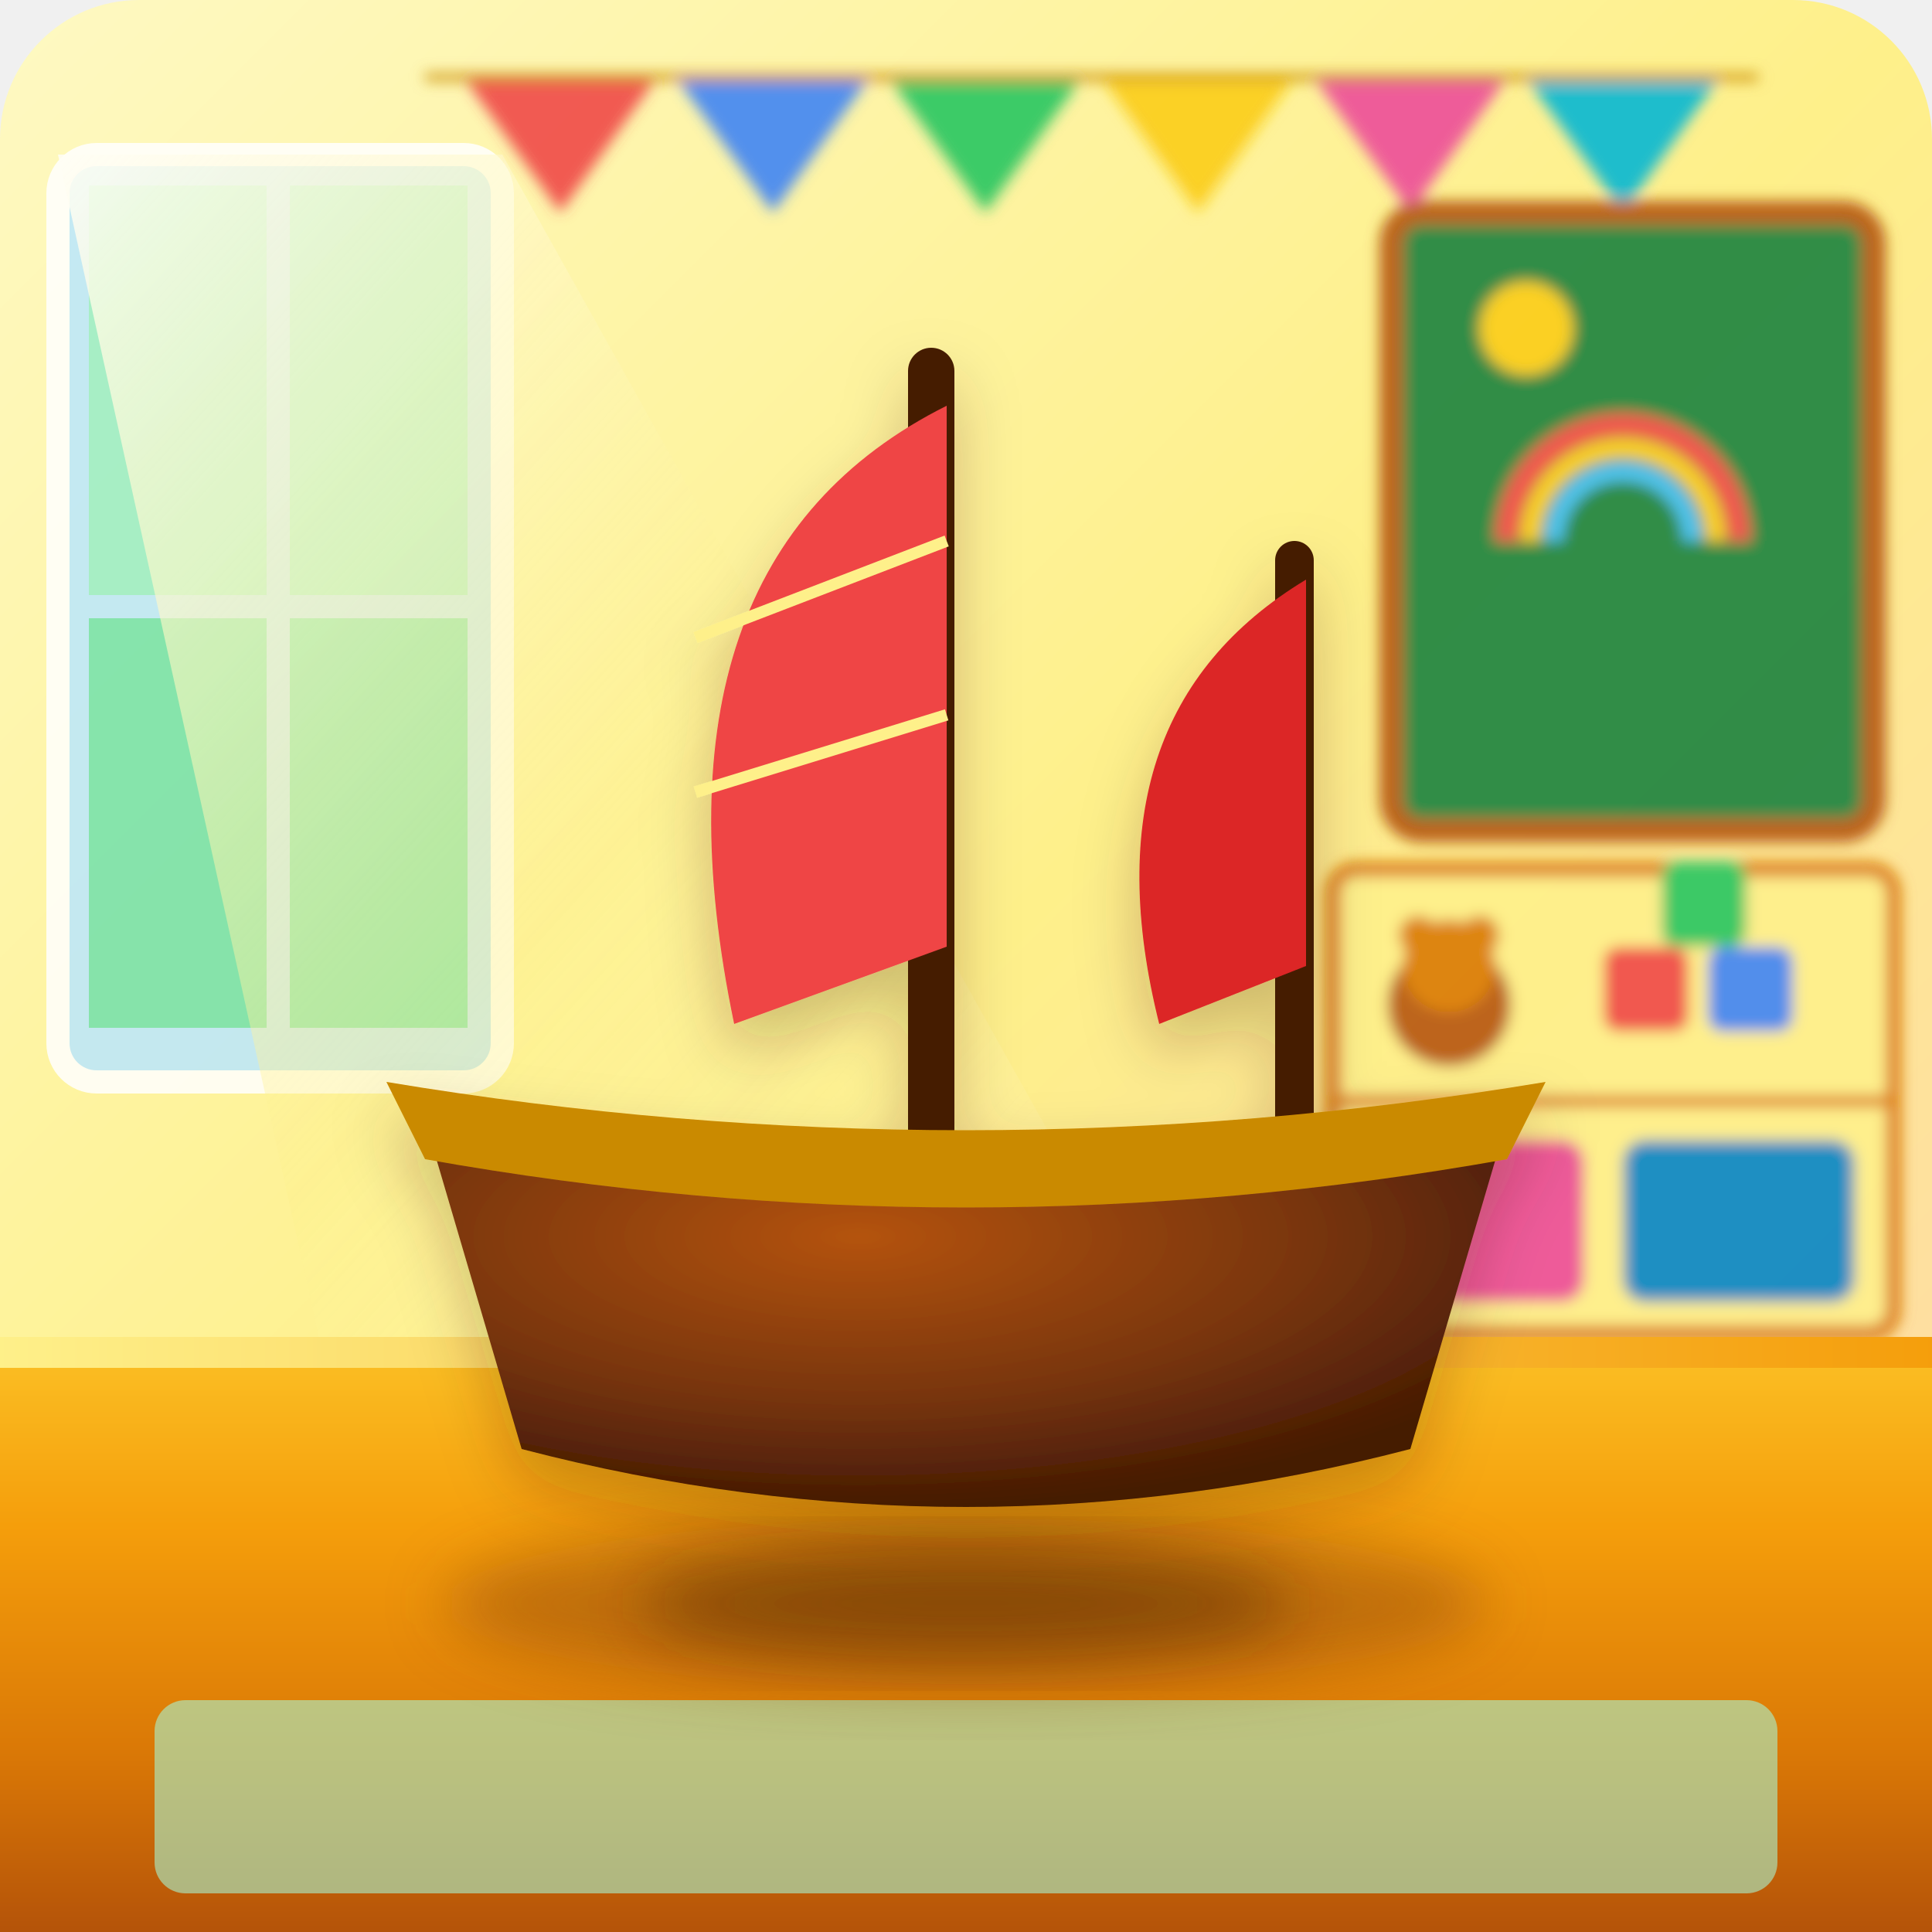
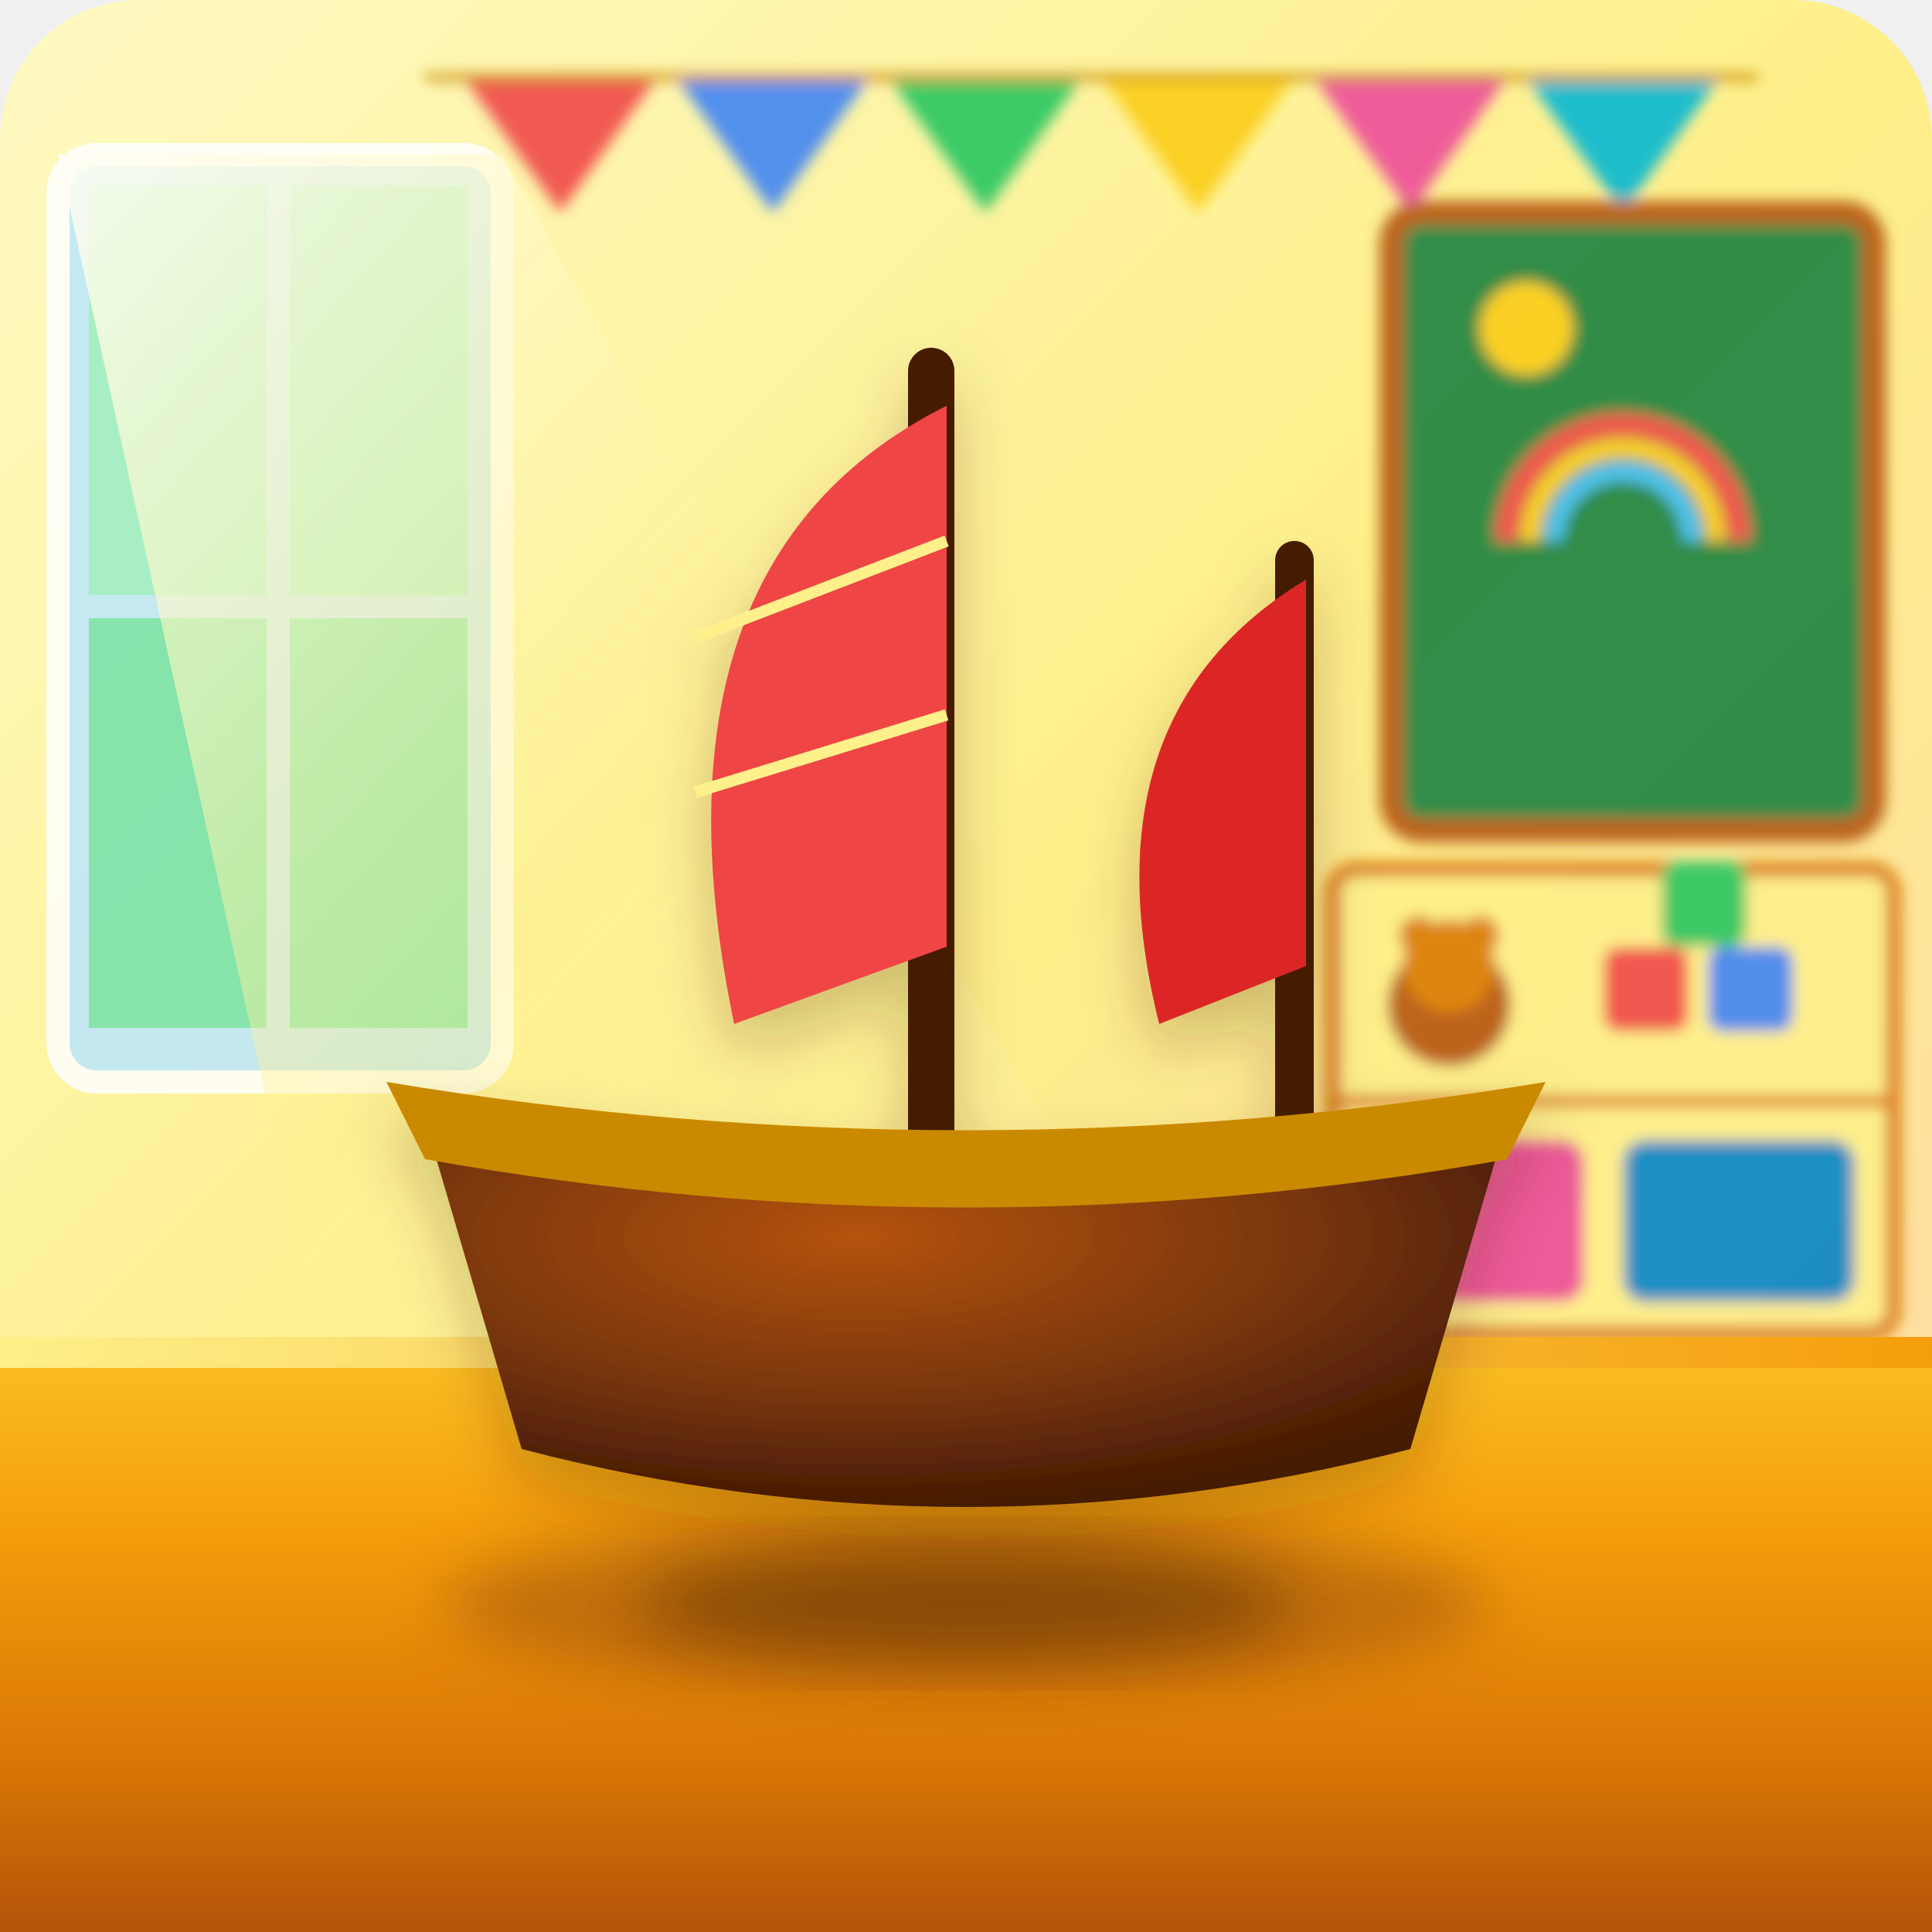
<svg xmlns="http://www.w3.org/2000/svg" viewBox="0 0 500 500" width="100%" height="100%">
  <defs>
    <linearGradient id="roomWall" x1="0%" y1="0%" x2="100%" y2="100%">
      <stop offset="0%" stop-color="#fef9c3" />
      <stop offset="50%" stop-color="#fef08a" />
      <stop offset="100%" stop-color="#fed7aa" />
    </linearGradient>
    <linearGradient id="sunBeam" x1="0%" y1="0%" x2="100%" y2="100%">
      <stop offset="0%" stop-color="#ffffff" stop-opacity="0.85" />
      <stop offset="50%" stop-color="#fef08a" stop-opacity="0.35" />
      <stop offset="100%" stop-color="#ffffff" stop-opacity="0" />
    </linearGradient>
    <linearGradient id="oakTable" x1="0%" y1="0%" x2="0%" y2="100%">
      <stop offset="0%" stop-color="#fbbf24" />
      <stop offset="30%" stop-color="#f59e0b" />
      <stop offset="70%" stop-color="#d97706" />
      <stop offset="100%" stop-color="#b45309" />
    </linearGradient>
    <linearGradient id="tableBevel" x1="0%" y1="0%" x2="100%" y2="0%">
      <stop offset="0%" stop-color="#fef08a" />
      <stop offset="100%" stop-color="#f59e0b" />
    </linearGradient>
    <filter id="bgBlur" x="-10%" y="-10%" width="120%" height="120%">
      <feGaussianBlur stdDeviation="1.8" />
    </filter>
    <filter id="tableShadow" x="-30%" y="-30%" width="160%" height="160%">
      <feGaussianBlur stdDeviation="8" />
    </filter>
    <filter id="charDepth" x="-20%" y="-20%" width="140%" height="140%">
      <feDropShadow dx="0" dy="8" stdDeviation="8" flood-color="#451a03" flood-opacity="0.25" />
    </filter>
    <radialGradient id="pixarEye" cx="30%" cy="30%" r="70%">
      <stop offset="0%" stop-color="#334155" />
      <stop offset="65%" stop-color="#0f172a" />
      <stop offset="100%" stop-color="#020617" />
    </radialGradient>
    <radialGradient id="junkWood" cx="40%" cy="30%" r="70%">
      <stop offset="0%" stop-color="#b45309" />
      <stop offset="60%" stop-color="#78350f" />
      <stop offset="100%" stop-color="#451a03" />
    </radialGradient>
  </defs>
  <rect width="500" height="500" rx="36" fill="url(#roomWall)" />
  <g opacity="0.85">
    <rect x="15" y="40" width="115" height="240" rx="10" fill="#bae6fd" stroke="#ffffff" stroke-width="6" />
    <rect x="23" y="48" width="46" height="106" fill="#86efac" opacity="0.65" />
    <rect x="75" y="48" width="46" height="106" fill="#86efac" opacity="0.65" />
    <rect x="23" y="160" width="46" height="106" fill="#4ade80" opacity="0.65" />
    <rect x="75" y="160" width="46" height="106" fill="#4ade80" opacity="0.65" />
    <polygon points="15,40 130,40 320,380 90,380" fill="url(#sunBeam)" />
  </g>
  <g filter="url(#bgBlur)" opacity="0.88">
    <polygon points="120,20 145,55 170,20" fill="#ef4444" />
    <polygon points="175,20 200,55 225,20" fill="#3b82f6" />
    <polygon points="230,20 255,55 280,20" fill="#22c55e" />
    <polygon points="285,20 310,55 335,20" fill="#facc15" />
    <polygon points="340,20 365,55 390,20" fill="#ec4899" />
    <polygon points="395,20 420,55 445,20" fill="#06b6d4" />
    <line x1="110" y1="20" x2="455" y2="20" stroke="#ca8a04" stroke-width="2" />
    <rect x="360" y="55" width="125" height="160" rx="8" fill="#15803d" stroke="#b45309" stroke-width="6" />
    <path d="M 390 140 A 30 30 0 0 1 450 140" fill="none" stroke="#ef4444" stroke-width="6" />
    <path d="M 396 140 A 24 24 0 0 1 444 140" fill="none" stroke="#facc15" stroke-width="5" />
    <path d="M 402 140 A 18 18 0 0 1 438 140" fill="none" stroke="#38bdf8" stroke-width="5" />
    <circle cx="395" cy="85" r="12" fill="#facc15" />
    <rect x="345" y="225" width="145" height="120" rx="6" fill="#fef08a" stroke="#d97706" stroke-width="4" />
    <line x1="345" y1="285" x2="490" y2="285" stroke="#d97706" stroke-width="3" />
    <circle cx="375" cy="260" r="16" fill="#b45309" />
    <circle cx="375" cy="250" r="12" fill="#d97706" />
    <circle cx="367" cy="242" r="5" fill="#d97706" />
    <circle cx="383" cy="242" r="5" fill="#d97706" />
    <rect x="415" y="245" width="22" height="22" rx="4" fill="#ef4444" />
    <rect x="442" y="245" width="22" height="22" rx="4" fill="#3b82f6" />
    <rect x="430" y="223" width="22" height="22" rx="4" fill="#22c55e" />
    <rect x="355" y="295" width="55" height="42" rx="6" fill="#ec4899" />
    <rect x="420" y="295" width="60" height="42" rx="6" fill="#0284c7" />
  </g>
  <path d="M 0 350 L 500 350 L 500 500 L 0 500 Z" fill="url(#oakTable)" />
  <rect x="0" y="346" width="500" height="8" fill="url(#tableBevel)" />
-   <rect x="40" y="440" width="420" height="50" rx="8" fill="#a7f3d0" opacity="0.6" />
  <ellipse cx="250" cy="415" rx="135" ry="22" fill="#78350f" opacity="0.38" filter="url(#tableShadow)" />
  <ellipse cx="250" cy="415" rx="85" ry="14" fill="#451a03" opacity="0.45" filter="url(#tableShadow)" />
  <g filter="url(#charDepth)">
    <rect x="235" y="90" width="12" height="240" rx="6" fill="#451a03" />
    <rect x="330" y="140" width="10" height="190" rx="5" fill="#451a03" />
    <path d="M 245 105 Q 165 145 190 265 L 245 245 Z" fill="#ef4444" />
    <line x1="245" y1="140" x2="180" y2="165" stroke="#fef08a" stroke-width="3" />
    <line x1="245" y1="185" x2="180" y2="205" stroke="#fef08a" stroke-width="3" />
    <path d="M 338 150 Q 280 185 300 265 L 338 250 Z" fill="#dc2626" />
    <path d="M 110 290 Q 250 325 390 290 L 365 375 Q 250 405 135 375 Z" fill="url(#junkWood)" />
    <path d="M 100 280 Q 250 305 400 280 L 390 300 Q 250 325 110 300 Z" fill="#ca8a04" />
  </g>
</svg>
